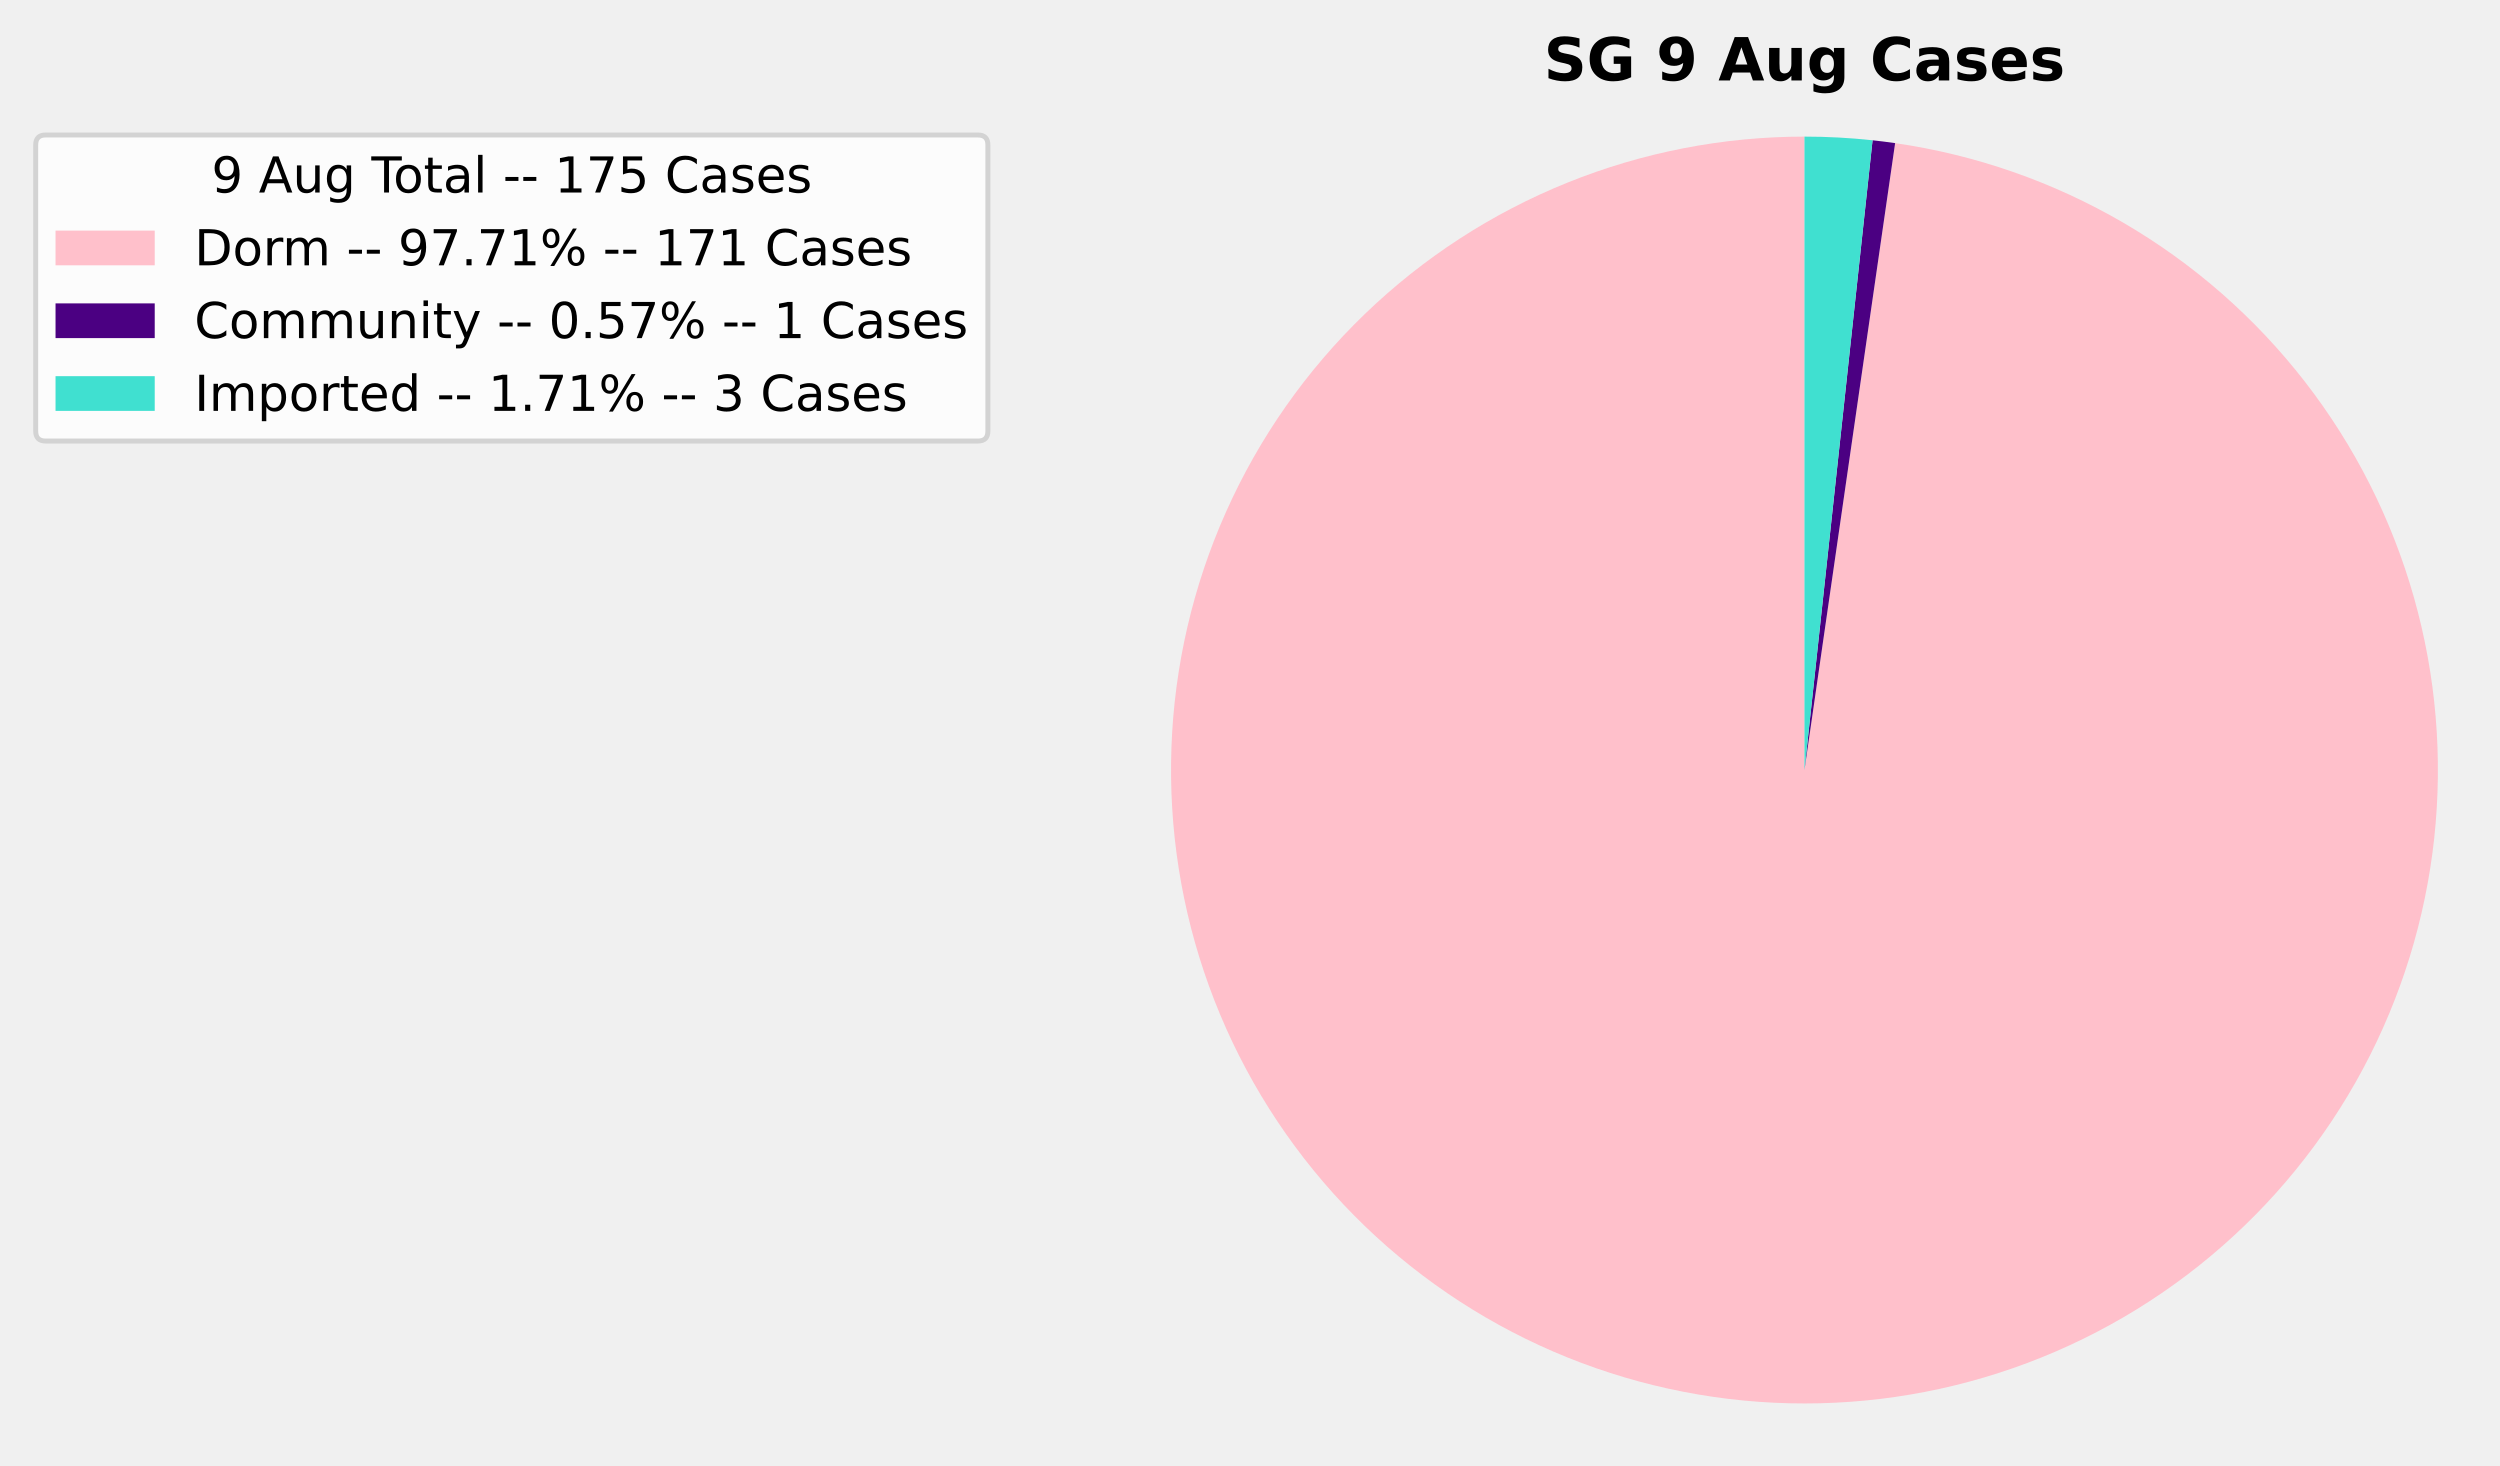
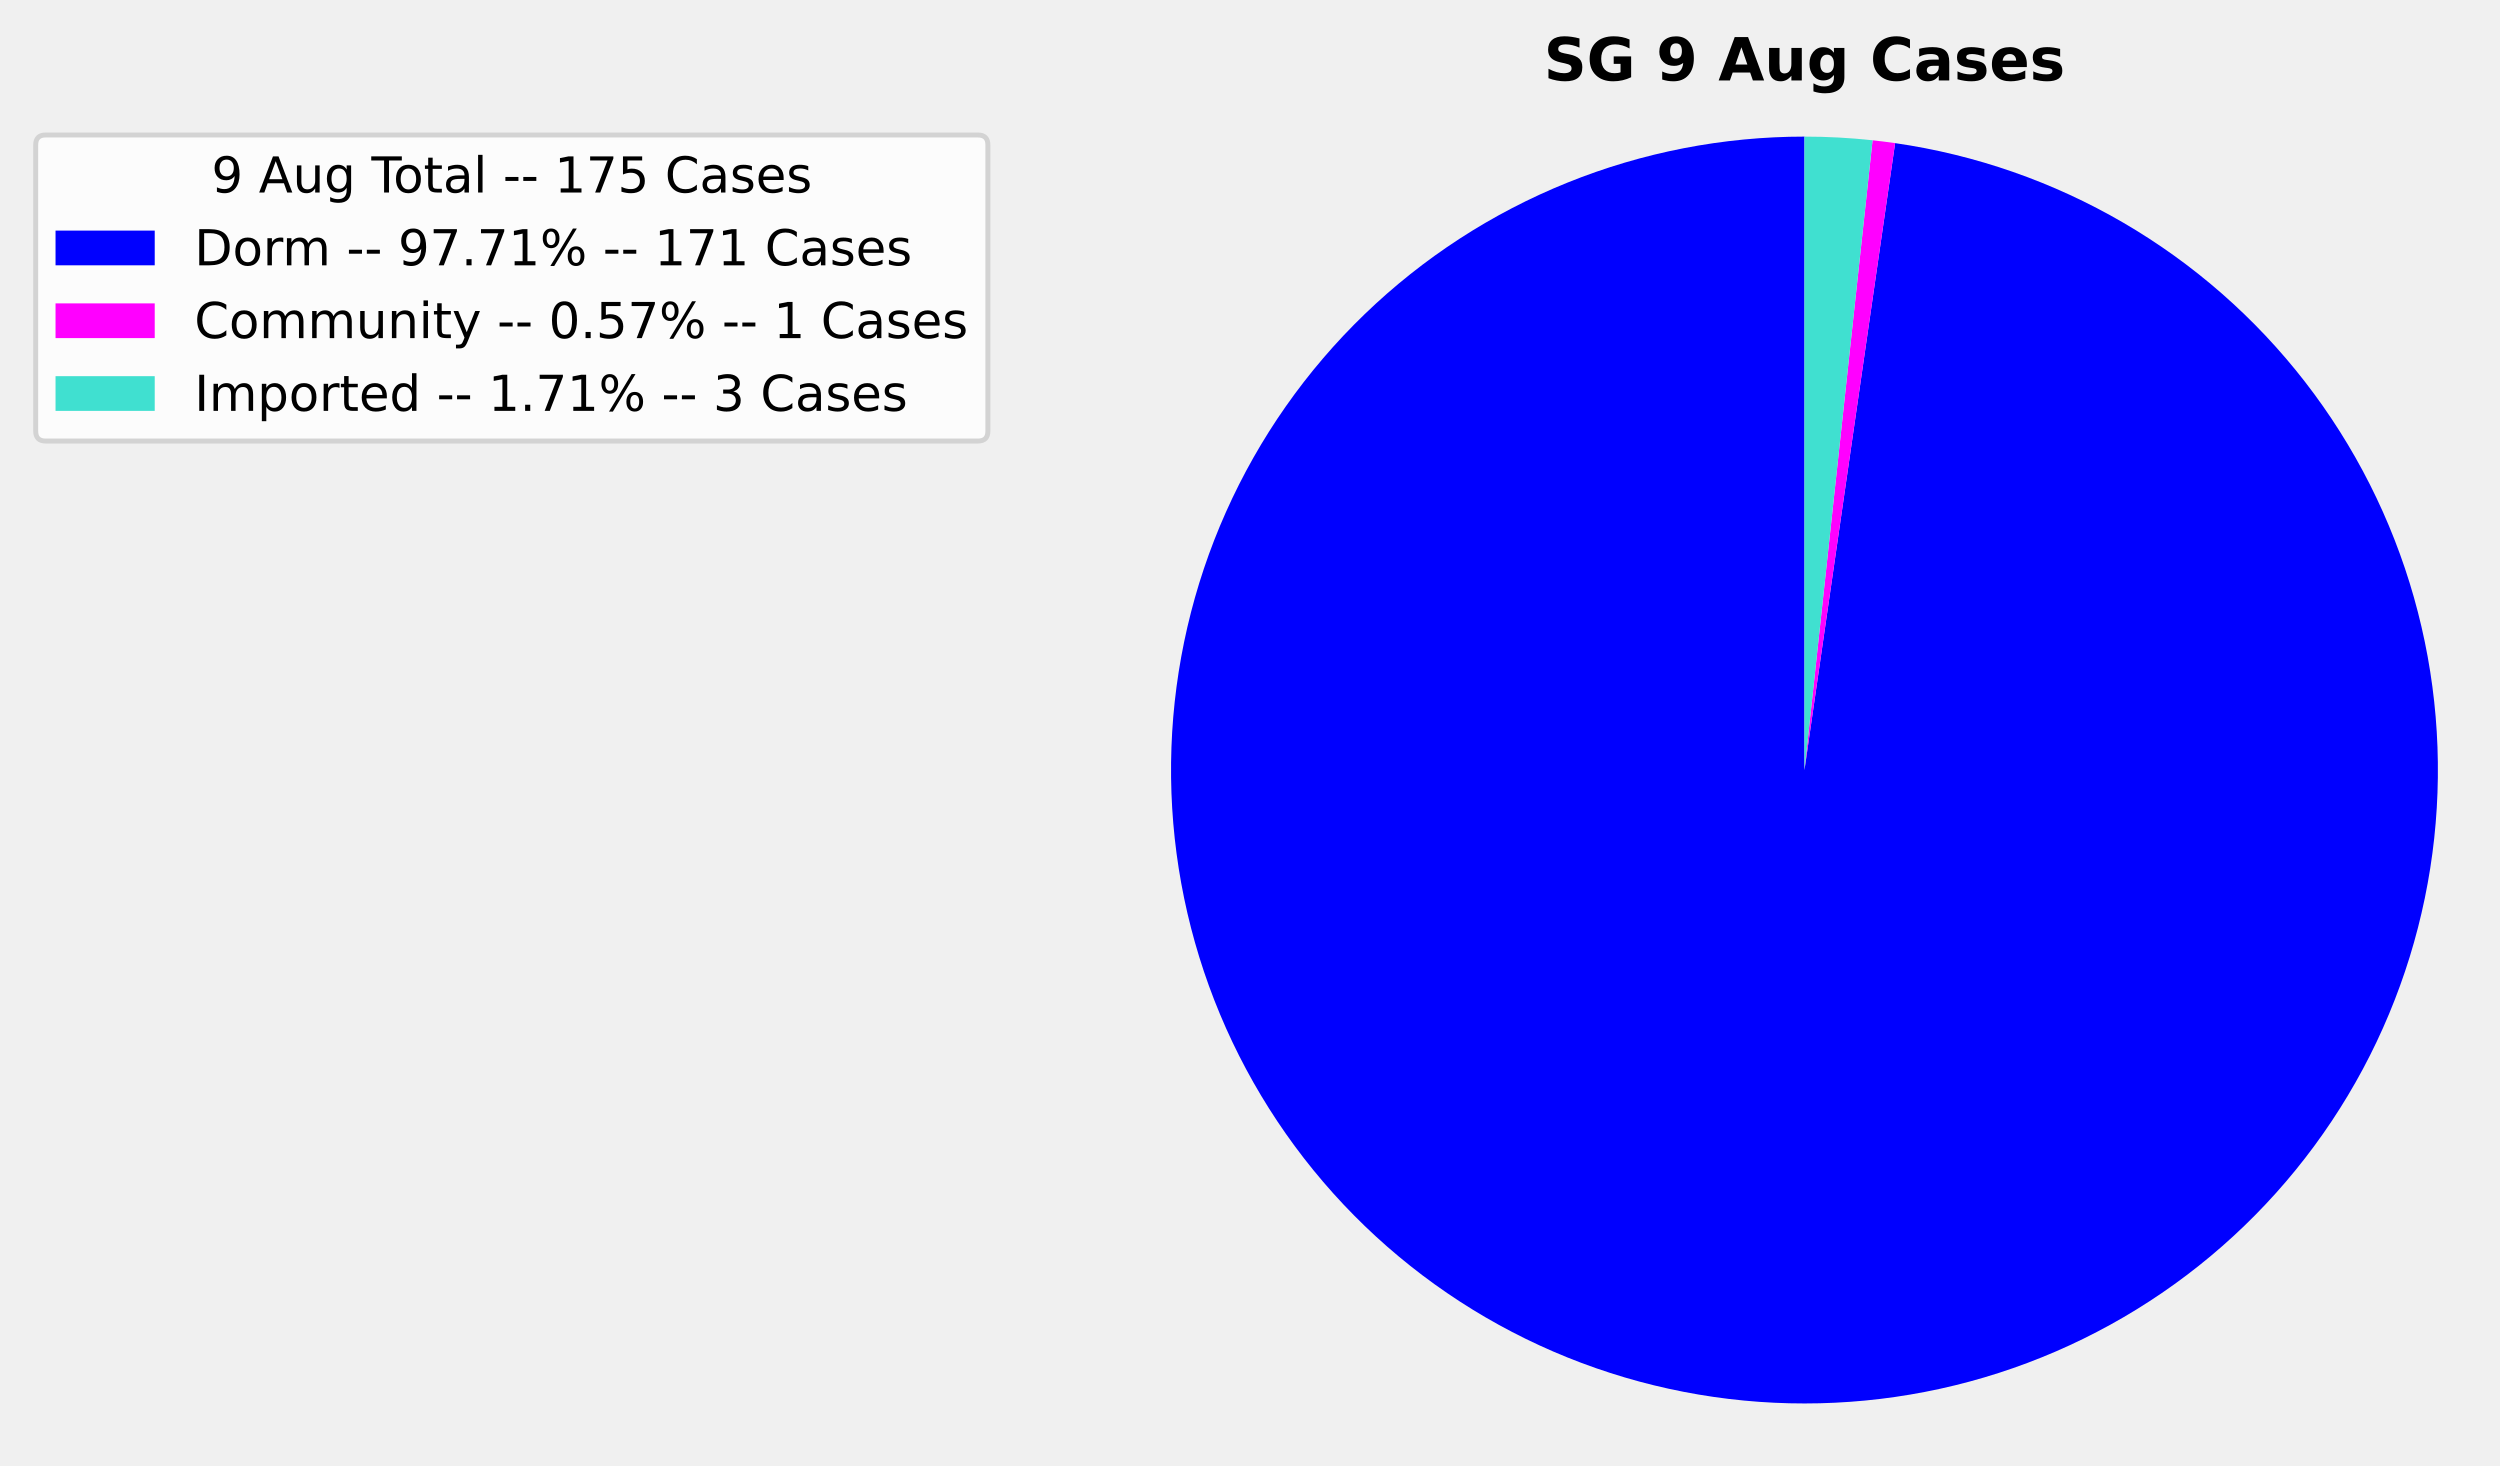
<svg xmlns="http://www.w3.org/2000/svg" xmlns:xlink="http://www.w3.org/1999/xlink" height="295.536pt" version="1.1" viewBox="0 0 504.133 295.536" width="504.133pt">
  <defs>
    <style type="text/css">
*{stroke-linecap:butt;stroke-linejoin:round;}
  </style>
  </defs>
  <g id="figure_1">
    <g id="patch_1">
      <path d="M -0 295.536  L 504.133 295.536  L 504.133 0  L -0 0  z " style="fill:none;" />
    </g>
    <g id="axes_1">
      <g id="patch_2">
-         <path d="M 363.877 27.547  C 347.488 27.547 331.252 30.7 316.056 36.836  C 300.86 42.971 286.985 51.974 275.191 63.352  C 263.397 74.73 253.902 88.273 247.225 103.239  C 240.548 118.205 236.813 134.318 236.225 150.695  C 235.637 167.073 238.206 183.411 243.792 198.818  C 249.378 214.225 257.877 228.414 268.824 240.609  C 279.772 252.804 292.965 262.779 307.681 269.989  C 322.398 277.199 338.366 281.509 354.712 282.685  C 371.058 283.861 387.478 281.88 403.076 276.851  C 418.673 271.821 433.158 263.837 445.738 253.335  C 458.318 242.832 468.761 230.005 476.494 215.557  C 484.227 201.108 489.108 185.305 490.87 169.012  C 492.632 152.719 491.242 136.238 486.776 120.47  C 482.31 104.703 474.85 89.941 464.806 76.991  C 454.762 64.042 442.318 53.146 428.157 44.899  C 413.995 36.652 398.378 31.207 382.158 28.862  L 363.877 155.28  L 363.877 27.547  z " style="fill:#ffc0cb;" />
+         <path d="M 363.877 27.547  C 347.488 27.547 331.252 30.7 316.056 36.836  C 300.86 42.971 286.985 51.974 275.191 63.352  C 263.397 74.73 253.902 88.273 247.225 103.239  C 240.548 118.205 236.813 134.318 236.225 150.695  C 235.637 167.073 238.206 183.411 243.792 198.818  C 249.378 214.225 257.877 228.414 268.824 240.609  C 279.772 252.804 292.965 262.779 307.681 269.989  C 322.398 277.199 338.366 281.509 354.712 282.685  C 371.058 283.861 387.478 281.88 403.076 276.851  C 418.673 271.821 433.158 263.837 445.738 253.335  C 458.318 242.832 468.761 230.005 476.494 215.557  C 484.227 201.108 489.108 185.305 490.87 169.012  C 492.632 152.719 491.242 136.238 486.776 120.47  C 482.31 104.703 474.85 89.941 464.806 76.991  C 454.762 64.042 442.318 53.146 428.157 44.899  C 413.995 36.652 398.378 31.207 382.158 28.862  L 363.877 155.28  L 363.877 27.547  z " style="fill:#0000ff;" />
      </g>
      <g id="patch_3">
-         <path d="M 382.158 28.862  C 381.402 28.752 380.644 28.65 379.886 28.554  C 379.128 28.458 378.368 28.369 377.608 28.287  L 363.877 155.28  L 382.158 28.862  z " style="fill:#4b0082;" />
+         <path d="M 382.158 28.862  C 381.402 28.752 380.644 28.65 379.886 28.554  C 379.128 28.458 378.368 28.369 377.608 28.287  L 363.877 155.28  L 382.158 28.862  z " style="fill:#ff00ff;" />
      </g>
      <g id="patch_4">
        <path d="M 377.608 28.287  C 375.328 28.04 373.042 27.855 370.752 27.732  C 368.463 27.608 366.17 27.547 363.877 27.547  L 363.877 155.28  L 377.608 28.287  z " style="fill:#40e0d0;" />
      </g>
      <g id="matplotlib.axis_1" />
      <g id="matplotlib.axis_2" />
      <g id="text_1">
        <defs>
          <path d="M 59.906 70.609  L 59.906 55.172  Q 53.906 57.859 48.188 59.219  Q 42.484 60.594 37.406 60.594  Q 30.672 60.594 27.438 58.734  Q 24.219 56.891 24.219 52.984  Q 24.219 50.047 26.391 48.406  Q 28.562 46.781 34.281 45.609  L 42.281 44  Q 54.438 41.547 59.562 36.562  Q 64.703 31.594 64.703 22.406  Q 64.703 10.359 57.547 4.469  Q 50.391 -1.422 35.688 -1.422  Q 28.766 -1.422 21.781 -0.094  Q 14.797 1.219 7.812 3.812  L 7.812 19.672  Q 14.797 15.969 21.312 14.078  Q 27.828 12.203 33.891 12.203  Q 40.047 12.203 43.312 14.25  Q 46.578 16.312 46.578 20.125  Q 46.578 23.531 44.359 25.391  Q 42.141 27.25 35.5 28.719  L 28.219 30.328  Q 17.281 32.672 12.219 37.797  Q 7.172 42.922 7.172 51.609  Q 7.172 62.5 14.203 68.359  Q 21.234 74.219 34.422 74.219  Q 40.438 74.219 46.781 73.312  Q 53.125 72.406 59.906 70.609  z " id="DejaVuSans-Bold-83" />
          <path d="M 74.703 5.422  Q 67.672 2 60.109 0.281  Q 52.547 -1.422 44.484 -1.422  Q 26.266 -1.422 15.625 8.766  Q 4.984 18.953 4.984 36.375  Q 4.984 54 15.812 64.109  Q 26.656 74.219 45.516 74.219  Q 52.781 74.219 59.438 72.844  Q 66.109 71.484 72.016 68.797  L 72.016 53.719  Q 65.922 57.172 59.891 58.875  Q 53.859 60.594 47.797 60.594  Q 36.578 60.594 30.5 54.312  Q 24.422 48.047 24.422 36.375  Q 24.422 24.812 30.281 18.5  Q 36.141 12.203 46.922 12.203  Q 49.859 12.203 52.375 12.562  Q 54.891 12.938 56.891 13.719  L 56.891 27.875  L 45.406 27.875  L 45.406 40.484  L 74.703 40.484  z " id="DejaVuSans-Bold-71" />
          <path id="DejaVuSans-Bold-32" />
          <path d="M 10.016 1.609  L 10.016 15.094  Q 14.5 12.984 18.594 11.938  Q 22.703 10.891 26.703 10.891  Q 35.109 10.891 39.797 15.547  Q 44.484 20.219 45.312 29.391  Q 42 26.953 38.234 25.734  Q 34.469 24.516 30.078 24.516  Q 18.891 24.516 12.031 31.031  Q 5.172 37.547 5.172 48.188  Q 5.172 59.969 12.812 67.047  Q 20.453 74.125 33.297 74.125  Q 47.562 74.125 55.375 64.5  Q 63.188 54.891 63.188 37.312  Q 63.188 19.234 54.047 8.906  Q 44.922 -1.422 29 -1.422  Q 23.875 -1.422 19.188 -0.656  Q 14.5 0.094 10.016 1.609  z M 33.203 36.719  Q 38.141 36.719 40.625 39.906  Q 43.109 43.109 43.109 49.516  Q 43.109 55.859 40.625 59.078  Q 38.141 62.312 33.203 62.312  Q 28.266 62.312 25.781 59.078  Q 23.297 55.859 23.297 49.516  Q 23.297 43.109 25.781 39.906  Q 28.266 36.719 33.203 36.719  z " id="DejaVuSans-Bold-57" />
          <path d="M 53.422 13.281  L 24.031 13.281  L 19.391 0  L 0.484 0  L 27.484 72.906  L 49.906 72.906  L 76.906 0  L 58.016 0  z M 28.719 26.812  L 48.688 26.812  L 38.719 55.812  z " id="DejaVuSans-Bold-65" />
          <path d="M 7.812 21.297  L 7.812 54.688  L 25.391 54.688  L 25.391 49.219  Q 25.391 44.781 25.344 38.062  Q 25.297 31.344 25.297 29.109  Q 25.297 22.516 25.641 19.609  Q 25.984 16.703 26.812 15.375  Q 27.875 13.672 29.609 12.734  Q 31.344 11.812 33.594 11.812  Q 39.062 11.812 42.188 16.016  Q 45.312 20.219 45.312 27.688  L 45.312 54.688  L 62.797 54.688  L 62.797 0  L 45.312 0  L 45.312 7.906  Q 41.359 3.125 36.938 0.844  Q 32.516 -1.422 27.203 -1.422  Q 17.719 -1.422 12.766 4.391  Q 7.812 10.203 7.812 21.297  z " id="DejaVuSans-Bold-117" />
          <path d="M 45.609 9.281  Q 42 4.5 37.641 2.25  Q 33.297 0 27.594 0  Q 17.578 0 11.031 7.875  Q 4.5 15.766 4.5 27.984  Q 4.5 40.234 11.031 48.062  Q 17.578 55.906 27.594 55.906  Q 33.297 55.906 37.641 53.656  Q 42 51.422 45.609 46.578  L 45.609 54.688  L 63.188 54.688  L 63.188 5.516  Q 63.188 -7.672 54.859 -14.625  Q 46.531 -21.578 30.719 -21.578  Q 25.594 -21.578 20.797 -20.797  Q 16.016 -20.016 11.188 -18.406  L 11.188 -4.781  Q 15.766 -7.422 20.156 -8.719  Q 24.562 -10.016 29 -10.016  Q 37.594 -10.016 41.594 -6.25  Q 45.609 -2.484 45.609 5.516  z M 34.078 43.312  Q 28.656 43.312 25.625 39.297  Q 22.609 35.297 22.609 27.984  Q 22.609 20.453 25.531 16.578  Q 28.469 12.703 34.078 12.703  Q 39.547 12.703 42.578 16.703  Q 45.609 20.703 45.609 27.984  Q 45.609 35.297 42.578 39.297  Q 39.547 43.312 34.078 43.312  z " id="DejaVuSans-Bold-103" />
          <path d="M 67 4  Q 61.812 1.312 56.203 -0.047  Q 50.594 -1.422 44.484 -1.422  Q 26.266 -1.422 15.625 8.766  Q 4.984 18.953 4.984 36.375  Q 4.984 53.859 15.625 64.031  Q 26.266 74.219 44.484 74.219  Q 50.594 74.219 56.203 72.844  Q 61.812 71.484 67 68.797  L 67 53.719  Q 61.766 57.281 56.688 58.938  Q 51.609 60.594 46 60.594  Q 35.938 60.594 30.172 54.141  Q 24.422 47.703 24.422 36.375  Q 24.422 25.094 30.172 18.641  Q 35.938 12.203 46 12.203  Q 51.609 12.203 56.688 13.859  Q 61.766 15.531 67 19.094  z " id="DejaVuSans-Bold-67" />
          <path d="M 32.906 24.609  Q 27.438 24.609 24.672 22.75  Q 21.922 20.906 21.922 17.281  Q 21.922 13.969 24.141 12.078  Q 26.375 10.203 30.328 10.203  Q 35.25 10.203 38.625 13.734  Q 42 17.281 42 22.609  L 42 24.609  z M 59.625 31.203  L 59.625 0  L 42 0  L 42 8.109  Q 38.484 3.125 34.078 0.844  Q 29.688 -1.422 23.391 -1.422  Q 14.891 -1.422 9.594 3.531  Q 4.297 8.5 4.297 16.406  Q 4.297 26.031 10.906 30.516  Q 17.531 35.016 31.688 35.016  L 42 35.016  L 42 36.375  Q 42 40.531 38.719 42.453  Q 35.453 44.391 28.516 44.391  Q 22.906 44.391 18.062 43.266  Q 13.234 42.141 9.078 39.891  L 9.078 53.219  Q 14.703 54.594 20.359 55.297  Q 26.031 56 31.688 56  Q 46.484 56 53.047 50.172  Q 59.625 44.344 59.625 31.203  z " id="DejaVuSans-Bold-97" />
          <path d="M 51.125 52.984  L 51.125 39.703  Q 45.516 42.047 40.281 43.219  Q 35.062 44.391 30.422 44.391  Q 25.438 44.391 23.016 43.141  Q 20.609 41.891 20.609 39.312  Q 20.609 37.203 22.438 36.078  Q 24.266 34.969 29 34.422  L 32.078 33.984  Q 45.516 32.281 50.141 28.375  Q 54.781 24.469 54.781 16.109  Q 54.781 7.375 48.328 2.969  Q 41.891 -1.422 29.109 -1.422  Q 23.688 -1.422 17.891 -0.562  Q 12.109 0.297 6 2  L 6 15.281  Q 11.234 12.75 16.719 11.469  Q 22.219 10.203 27.875 10.203  Q 33.016 10.203 35.594 11.609  Q 38.188 13.031 38.188 15.828  Q 38.188 18.172 36.406 19.312  Q 34.625 20.453 29.297 21.094  L 26.219 21.484  Q 14.547 22.953 9.859 26.906  Q 5.172 30.859 5.172 38.922  Q 5.172 47.609 11.125 51.797  Q 17.094 56 29.391 56  Q 34.234 56 39.547 55.266  Q 44.875 54.547 51.125 52.984  z " id="DejaVuSans-Bold-115" />
          <path d="M 62.984 27.484  L 62.984 22.516  L 22.125 22.516  Q 22.75 16.359 26.562 13.281  Q 30.375 10.203 37.203 10.203  Q 42.719 10.203 48.5 11.844  Q 54.297 13.484 60.406 16.797  L 60.406 3.328  Q 54.203 0.984 48 -0.219  Q 41.797 -1.422 35.594 -1.422  Q 20.75 -1.422 12.516 6.125  Q 4.297 13.672 4.297 27.297  Q 4.297 40.672 12.375 48.328  Q 20.453 56 34.625 56  Q 47.516 56 55.25 48.234  Q 62.984 40.484 62.984 27.484  z M 45.016 33.297  Q 45.016 38.281 42.109 41.328  Q 39.203 44.391 34.516 44.391  Q 29.438 44.391 26.266 41.531  Q 23.094 38.672 22.312 33.297  z " id="DejaVuSans-Bold-101" />
        </defs>
        <g transform="translate(311.3166 16.22437)scale(0.12 -0.12)">
          <use xlink:href="#DejaVuSans-Bold-83" />
          <use x="72.021" xlink:href="#DejaVuSans-Bold-71" />
          <use x="154.102" xlink:href="#DejaVuSans-Bold-32" />
          <use x="188.916" xlink:href="#DejaVuSans-Bold-57" />
          <use x="258.496" xlink:href="#DejaVuSans-Bold-32" />
          <use x="293.311" xlink:href="#DejaVuSans-Bold-65" />
          <use x="370.703" xlink:href="#DejaVuSans-Bold-117" />
          <use x="441.895" xlink:href="#DejaVuSans-Bold-103" />
          <use x="513.477" xlink:href="#DejaVuSans-Bold-32" />
          <use x="548.291" xlink:href="#DejaVuSans-Bold-67" />
          <use x="621.68" xlink:href="#DejaVuSans-Bold-97" />
          <use x="689.16" xlink:href="#DejaVuSans-Bold-115" />
          <use x="748.682" xlink:href="#DejaVuSans-Bold-101" />
          <use x="816.504" xlink:href="#DejaVuSans-Bold-115" />
        </g>
      </g>
      <g id="legend_1">
        <g id="patch_5">
          <path d="M 9.2 88.937  L 197.209 88.937  Q 199.209 88.937 199.209 86.937  L 199.209 29.224  Q 199.209 27.224 197.209 27.224  L 9.2 27.224  Q 7.2 27.224 7.2 29.224  L 7.2 86.937  Q 7.2 88.937 9.2 88.937  z " style="fill:#ffffff;opacity:0.8;stroke:#cccccc;stroke-linejoin:miter;" />
        </g>
        <g id="text_2">
          <defs>
            <path d="M 10.984 1.516  L 10.984 10.5  Q 14.703 8.734 18.5 7.812  Q 22.312 6.891 25.984 6.891  Q 35.75 6.891 40.891 13.453  Q 46.047 20.016 46.781 33.406  Q 43.953 29.203 39.594 26.953  Q 35.25 24.703 29.984 24.703  Q 19.047 24.703 12.672 31.312  Q 6.297 37.938 6.297 49.422  Q 6.297 60.641 12.938 67.422  Q 19.578 74.219 30.609 74.219  Q 43.266 74.219 49.922 64.516  Q 56.594 54.828 56.594 36.375  Q 56.594 19.141 48.406 8.859  Q 40.234 -1.422 26.422 -1.422  Q 22.703 -1.422 18.891 -0.688  Q 15.094 0.047 10.984 1.516  z M 30.609 32.422  Q 37.25 32.422 41.125 36.953  Q 45.016 41.5 45.016 49.422  Q 45.016 57.281 41.125 61.844  Q 37.25 66.406 30.609 66.406  Q 23.969 66.406 20.094 61.844  Q 16.219 57.281 16.219 49.422  Q 16.219 41.5 20.094 36.953  Q 23.969 32.422 30.609 32.422  z " id="DejaVuSans-57" />
            <path id="DejaVuSans-32" />
            <path d="M 34.188 63.188  L 20.797 26.906  L 47.609 26.906  z M 28.609 72.906  L 39.797 72.906  L 67.578 0  L 57.328 0  L 50.688 18.703  L 17.828 18.703  L 11.188 0  L 0.781 0  z " id="DejaVuSans-65" />
            <path d="M 8.5 21.578  L 8.5 54.688  L 17.484 54.688  L 17.484 21.922  Q 17.484 14.156 20.5 10.266  Q 23.531 6.391 29.594 6.391  Q 36.859 6.391 41.078 11.031  Q 45.312 15.672 45.312 23.688  L 45.312 54.688  L 54.297 54.688  L 54.297 0  L 45.312 0  L 45.312 8.406  Q 42.047 3.422 37.719 1  Q 33.406 -1.422 27.688 -1.422  Q 18.266 -1.422 13.375 4.438  Q 8.5 10.297 8.5 21.578  z M 31.109 56  z " id="DejaVuSans-117" />
            <path d="M 45.406 27.984  Q 45.406 37.75 41.375 43.109  Q 37.359 48.484 30.078 48.484  Q 22.859 48.484 18.828 43.109  Q 14.797 37.75 14.797 27.984  Q 14.797 18.266 18.828 12.891  Q 22.859 7.516 30.078 7.516  Q 37.359 7.516 41.375 12.891  Q 45.406 18.266 45.406 27.984  z M 54.391 6.781  Q 54.391 -7.172 48.188 -13.984  Q 42 -20.797 29.203 -20.797  Q 24.469 -20.797 20.266 -20.094  Q 16.062 -19.391 12.109 -17.922  L 12.109 -9.188  Q 16.062 -11.328 19.922 -12.344  Q 23.781 -13.375 27.781 -13.375  Q 36.625 -13.375 41.016 -8.766  Q 45.406 -4.156 45.406 5.172  L 45.406 9.625  Q 42.625 4.781 38.281 2.391  Q 33.938 0 27.875 0  Q 17.828 0 11.672 7.656  Q 5.516 15.328 5.516 27.984  Q 5.516 40.672 11.672 48.328  Q 17.828 56 27.875 56  Q 33.938 56 38.281 53.609  Q 42.625 51.219 45.406 46.391  L 45.406 54.688  L 54.391 54.688  z " id="DejaVuSans-103" />
            <path d="M -0.297 72.906  L 61.375 72.906  L 61.375 64.594  L 35.5 64.594  L 35.5 0  L 25.594 0  L 25.594 64.594  L -0.297 64.594  z " id="DejaVuSans-84" />
            <path d="M 30.609 48.391  Q 23.391 48.391 19.188 42.75  Q 14.984 37.109 14.984 27.297  Q 14.984 17.484 19.156 11.844  Q 23.344 6.203 30.609 6.203  Q 37.797 6.203 41.984 11.859  Q 46.188 17.531 46.188 27.297  Q 46.188 37.016 41.984 42.703  Q 37.797 48.391 30.609 48.391  z M 30.609 56  Q 42.328 56 49.016 48.375  Q 55.719 40.766 55.719 27.297  Q 55.719 13.875 49.016 6.219  Q 42.328 -1.422 30.609 -1.422  Q 18.844 -1.422 12.172 6.219  Q 5.516 13.875 5.516 27.297  Q 5.516 40.766 12.172 48.375  Q 18.844 56 30.609 56  z " id="DejaVuSans-111" />
            <path d="M 18.312 70.219  L 18.312 54.688  L 36.812 54.688  L 36.812 47.703  L 18.312 47.703  L 18.312 18.016  Q 18.312 11.328 20.141 9.422  Q 21.969 7.516 27.594 7.516  L 36.812 7.516  L 36.812 0  L 27.594 0  Q 17.188 0 13.234 3.875  Q 9.281 7.766 9.281 18.016  L 9.281 47.703  L 2.688 47.703  L 2.688 54.688  L 9.281 54.688  L 9.281 70.219  z " id="DejaVuSans-116" />
            <path d="M 34.281 27.484  Q 23.391 27.484 19.188 25  Q 14.984 22.516 14.984 16.5  Q 14.984 11.719 18.141 8.906  Q 21.297 6.109 26.703 6.109  Q 34.188 6.109 38.703 11.406  Q 43.219 16.703 43.219 25.484  L 43.219 27.484  z M 52.203 31.203  L 52.203 0  L 43.219 0  L 43.219 8.297  Q 40.141 3.328 35.547 0.953  Q 30.953 -1.422 24.312 -1.422  Q 15.922 -1.422 10.953 3.297  Q 6 8.016 6 15.922  Q 6 25.141 12.172 29.828  Q 18.359 34.516 30.609 34.516  L 43.219 34.516  L 43.219 35.406  Q 43.219 41.609 39.141 45  Q 35.062 48.391 27.688 48.391  Q 23 48.391 18.547 47.266  Q 14.109 46.141 10.016 43.891  L 10.016 52.203  Q 14.938 54.109 19.578 55.047  Q 24.219 56 28.609 56  Q 40.484 56 46.344 49.844  Q 52.203 43.703 52.203 31.203  z " id="DejaVuSans-97" />
            <path d="M 9.422 75.984  L 18.406 75.984  L 18.406 0  L 9.422 0  z " id="DejaVuSans-108" />
            <path d="M 4.891 31.391  L 31.203 31.391  L 31.203 23.391  L 4.891 23.391  z " id="DejaVuSans-45" />
            <path d="M 12.406 8.297  L 28.516 8.297  L 28.516 63.922  L 10.984 60.406  L 10.984 69.391  L 28.422 72.906  L 38.281 72.906  L 38.281 8.297  L 54.391 8.297  L 54.391 0  L 12.406 0  z " id="DejaVuSans-49" />
            <path d="M 8.203 72.906  L 55.078 72.906  L 55.078 68.703  L 28.609 0  L 18.312 0  L 43.219 64.594  L 8.203 64.594  z " id="DejaVuSans-55" />
            <path d="M 10.797 72.906  L 49.516 72.906  L 49.516 64.594  L 19.828 64.594  L 19.828 46.734  Q 21.969 47.469 24.109 47.828  Q 26.266 48.188 28.422 48.188  Q 40.625 48.188 47.75 41.5  Q 54.891 34.812 54.891 23.391  Q 54.891 11.625 47.562 5.094  Q 40.234 -1.422 26.906 -1.422  Q 22.312 -1.422 17.547 -0.641  Q 12.797 0.141 7.719 1.703  L 7.719 11.625  Q 12.109 9.234 16.797 8.062  Q 21.484 6.891 26.703 6.891  Q 35.156 6.891 40.078 11.328  Q 45.016 15.766 45.016 23.391  Q 45.016 31 40.078 35.438  Q 35.156 39.891 26.703 39.891  Q 22.75 39.891 18.812 39.016  Q 14.891 38.141 10.797 36.281  z " id="DejaVuSans-53" />
            <path d="M 64.406 67.281  L 64.406 56.891  Q 59.422 61.531 53.781 63.812  Q 48.141 66.109 41.797 66.109  Q 29.297 66.109 22.656 58.469  Q 16.016 50.828 16.016 36.375  Q 16.016 21.969 22.656 14.328  Q 29.297 6.688 41.797 6.688  Q 48.141 6.688 53.781 8.984  Q 59.422 11.281 64.406 15.922  L 64.406 5.609  Q 59.234 2.094 53.438 0.328  Q 47.656 -1.422 41.219 -1.422  Q 24.656 -1.422 15.125 8.703  Q 5.609 18.844 5.609 36.375  Q 5.609 53.953 15.125 64.078  Q 24.656 74.219 41.219 74.219  Q 47.75 74.219 53.531 72.484  Q 59.328 70.75 64.406 67.281  z " id="DejaVuSans-67" />
            <path d="M 44.281 53.078  L 44.281 44.578  Q 40.484 46.531 36.375 47.5  Q 32.281 48.484 27.875 48.484  Q 21.188 48.484 17.844 46.438  Q 14.5 44.391 14.5 40.281  Q 14.5 37.156 16.891 35.375  Q 19.281 33.594 26.516 31.984  L 29.594 31.297  Q 39.156 29.25 43.188 25.516  Q 47.219 21.781 47.219 15.094  Q 47.219 7.469 41.188 3.016  Q 35.156 -1.422 24.609 -1.422  Q 20.219 -1.422 15.453 -0.562  Q 10.688 0.297 5.422 2  L 5.422 11.281  Q 10.406 8.688 15.234 7.391  Q 20.062 6.109 24.812 6.109  Q 31.156 6.109 34.562 8.281  Q 37.984 10.453 37.984 14.406  Q 37.984 18.062 35.516 20.016  Q 33.062 21.969 24.703 23.781  L 21.578 24.516  Q 13.234 26.266 9.516 29.906  Q 5.812 33.547 5.812 39.891  Q 5.812 47.609 11.281 51.797  Q 16.75 56 26.812 56  Q 31.781 56 36.172 55.266  Q 40.578 54.547 44.281 53.078  z " id="DejaVuSans-115" />
            <path d="M 56.203 29.594  L 56.203 25.203  L 14.891 25.203  Q 15.484 15.922 20.484 11.062  Q 25.484 6.203 34.422 6.203  Q 39.594 6.203 44.453 7.469  Q 49.312 8.734 54.109 11.281  L 54.109 2.781  Q 49.266 0.734 44.188 -0.344  Q 39.109 -1.422 33.891 -1.422  Q 20.797 -1.422 13.156 6.188  Q 5.516 13.812 5.516 26.812  Q 5.516 40.234 12.766 48.109  Q 20.016 56 32.328 56  Q 43.359 56 49.781 48.891  Q 56.203 41.797 56.203 29.594  z M 47.219 32.234  Q 47.125 39.594 43.094 43.984  Q 39.062 48.391 32.422 48.391  Q 24.906 48.391 20.391 44.141  Q 15.875 39.891 15.188 32.172  z " id="DejaVuSans-101" />
          </defs>
          <g transform="translate(42.64531 38.82281)scale(0.1 -0.1)">
            <use xlink:href="#DejaVuSans-57" />
            <use x="63.623" xlink:href="#DejaVuSans-32" />
            <use x="95.41" xlink:href="#DejaVuSans-65" />
            <use x="163.818" xlink:href="#DejaVuSans-117" />
            <use x="227.197" xlink:href="#DejaVuSans-103" />
            <use x="290.674" xlink:href="#DejaVuSans-32" />
            <use x="322.461" xlink:href="#DejaVuSans-84" />
            <use x="366.545" xlink:href="#DejaVuSans-111" />
            <use x="427.727" xlink:href="#DejaVuSans-116" />
            <use x="466.936" xlink:href="#DejaVuSans-97" />
            <use x="528.215" xlink:href="#DejaVuSans-108" />
            <use x="555.998" xlink:href="#DejaVuSans-32" />
            <use x="587.785" xlink:href="#DejaVuSans-45" />
            <use x="623.869" xlink:href="#DejaVuSans-45" />
            <use x="659.953" xlink:href="#DejaVuSans-32" />
            <use x="691.74" xlink:href="#DejaVuSans-49" />
            <use x="755.363" xlink:href="#DejaVuSans-55" />
            <use x="818.986" xlink:href="#DejaVuSans-53" />
            <use x="882.609" xlink:href="#DejaVuSans-32" />
            <use x="914.396" xlink:href="#DejaVuSans-67" />
            <use x="984.221" xlink:href="#DejaVuSans-97" />
            <use x="1045.5" xlink:href="#DejaVuSans-115" />
            <use x="1097.6" xlink:href="#DejaVuSans-101" />
            <use x="1159.123" xlink:href="#DejaVuSans-115" />
          </g>
        </g>
        <g id="patch_6">
-           <path d="M 11.2 53.501  L 31.2 53.501  L 31.2 46.501  L 11.2 46.501  z " style="fill:#ffc0cb;" />
+           <path d="M 11.2 53.501  L 31.2 53.501  L 31.2 46.501  L 11.2 46.501  z " style="fill:#0000ff;" />
        </g>
        <g id="text_3">
          <defs>
            <path d="M 19.672 64.797  L 19.672 8.109  L 31.594 8.109  Q 46.688 8.109 53.688 14.938  Q 60.688 21.781 60.688 36.531  Q 60.688 51.172 53.688 57.984  Q 46.688 64.797 31.594 64.797  z M 9.812 72.906  L 30.078 72.906  Q 51.266 72.906 61.172 64.094  Q 71.094 55.281 71.094 36.531  Q 71.094 17.672 61.125 8.828  Q 51.172 0 30.078 0  L 9.812 0  z " id="DejaVuSans-68" />
            <path d="M 41.109 46.297  Q 39.594 47.172 37.812 47.578  Q 36.031 48 33.891 48  Q 26.266 48 22.188 43.047  Q 18.109 38.094 18.109 28.812  L 18.109 0  L 9.078 0  L 9.078 54.688  L 18.109 54.688  L 18.109 46.188  Q 20.953 51.172 25.484 53.578  Q 30.031 56 36.531 56  Q 37.453 56 38.578 55.875  Q 39.703 55.766 41.062 55.516  z " id="DejaVuSans-114" />
            <path d="M 52 44.188  Q 55.375 50.25 60.062 53.125  Q 64.75 56 71.094 56  Q 79.641 56 84.281 50.016  Q 88.922 44.047 88.922 33.016  L 88.922 0  L 79.891 0  L 79.891 32.719  Q 79.891 40.578 77.094 44.375  Q 74.312 48.188 68.609 48.188  Q 61.625 48.188 57.562 43.547  Q 53.516 38.922 53.516 30.906  L 53.516 0  L 44.484 0  L 44.484 32.719  Q 44.484 40.625 41.703 44.406  Q 38.922 48.188 33.109 48.188  Q 26.219 48.188 22.156 43.531  Q 18.109 38.875 18.109 30.906  L 18.109 0  L 9.078 0  L 9.078 54.688  L 18.109 54.688  L 18.109 46.188  Q 21.188 51.219 25.484 53.609  Q 29.781 56 35.688 56  Q 41.656 56 45.828 52.969  Q 50 49.953 52 44.188  z " id="DejaVuSans-109" />
            <path d="M 10.688 12.406  L 21 12.406  L 21 0  L 10.688 0  z " id="DejaVuSans-46" />
            <path d="M 72.703 32.078  Q 68.453 32.078 66.031 28.469  Q 63.625 24.859 63.625 18.406  Q 63.625 12.062 66.031 8.422  Q 68.453 4.781 72.703 4.781  Q 76.859 4.781 79.266 8.422  Q 81.688 12.062 81.688 18.406  Q 81.688 24.812 79.266 28.438  Q 76.859 32.078 72.703 32.078  z M 72.703 38.281  Q 80.422 38.281 84.953 32.906  Q 89.5 27.547 89.5 18.406  Q 89.5 9.281 84.938 3.922  Q 80.375 -1.422 72.703 -1.422  Q 64.891 -1.422 60.344 3.922  Q 55.812 9.281 55.812 18.406  Q 55.812 27.594 60.375 32.938  Q 64.938 38.281 72.703 38.281  z M 22.312 68.016  Q 18.109 68.016 15.688 64.375  Q 13.281 60.75 13.281 54.391  Q 13.281 47.953 15.672 44.328  Q 18.062 40.719 22.312 40.719  Q 26.562 40.719 28.969 44.328  Q 31.391 47.953 31.391 54.391  Q 31.391 60.688 28.953 64.344  Q 26.516 68.016 22.312 68.016  z M 66.406 74.219  L 74.219 74.219  L 28.609 -1.422  L 20.797 -1.422  z M 22.312 74.219  Q 30.031 74.219 34.609 68.875  Q 39.203 63.531 39.203 54.391  Q 39.203 45.172 34.641 39.844  Q 30.078 34.516 22.312 34.516  Q 14.547 34.516 10.031 39.859  Q 5.516 45.219 5.516 54.391  Q 5.516 63.484 10.047 68.844  Q 14.594 74.219 22.312 74.219  z " id="DejaVuSans-37" />
          </defs>
          <g transform="translate(39.2 53.50094)scale(0.1 -0.1)">
            <use xlink:href="#DejaVuSans-68" />
            <use x="77.002" xlink:href="#DejaVuSans-111" />
            <use x="138.184" xlink:href="#DejaVuSans-114" />
            <use x="177.547" xlink:href="#DejaVuSans-109" />
            <use x="274.959" xlink:href="#DejaVuSans-32" />
            <use x="306.746" xlink:href="#DejaVuSans-45" />
            <use x="342.83" xlink:href="#DejaVuSans-45" />
            <use x="378.914" xlink:href="#DejaVuSans-32" />
            <use x="410.701" xlink:href="#DejaVuSans-57" />
            <use x="474.324" xlink:href="#DejaVuSans-55" />
            <use x="537.947" xlink:href="#DejaVuSans-46" />
            <use x="569.734" xlink:href="#DejaVuSans-55" />
            <use x="633.357" xlink:href="#DejaVuSans-49" />
            <use x="696.98" xlink:href="#DejaVuSans-37" />
            <use x="792" xlink:href="#DejaVuSans-32" />
            <use x="823.787" xlink:href="#DejaVuSans-45" />
            <use x="859.871" xlink:href="#DejaVuSans-45" />
            <use x="895.955" xlink:href="#DejaVuSans-32" />
            <use x="927.742" xlink:href="#DejaVuSans-49" />
            <use x="991.365" xlink:href="#DejaVuSans-55" />
            <use x="1054.988" xlink:href="#DejaVuSans-49" />
            <use x="1118.611" xlink:href="#DejaVuSans-32" />
            <use x="1150.398" xlink:href="#DejaVuSans-67" />
            <use x="1220.223" xlink:href="#DejaVuSans-97" />
            <use x="1281.502" xlink:href="#DejaVuSans-115" />
            <use x="1333.602" xlink:href="#DejaVuSans-101" />
            <use x="1395.125" xlink:href="#DejaVuSans-115" />
          </g>
        </g>
        <g id="patch_7">
-           <path d="M 11.2 68.179  L 31.2 68.179  L 31.2 61.179  L 11.2 61.179  z " style="fill:#4b0082;" />
+           <path d="M 11.2 68.179  L 31.2 68.179  L 31.2 61.179  L 11.2 61.179  z " style="fill:#ff00ff;" />
        </g>
        <g id="text_4">
          <defs>
            <path d="M 54.891 33.016  L 54.891 0  L 45.906 0  L 45.906 32.719  Q 45.906 40.484 42.875 44.328  Q 39.844 48.188 33.797 48.188  Q 26.516 48.188 22.312 43.547  Q 18.109 38.922 18.109 30.906  L 18.109 0  L 9.078 0  L 9.078 54.688  L 18.109 54.688  L 18.109 46.188  Q 21.344 51.125 25.703 53.562  Q 30.078 56 35.797 56  Q 45.219 56 50.047 50.172  Q 54.891 44.344 54.891 33.016  z " id="DejaVuSans-110" />
            <path d="M 9.422 54.688  L 18.406 54.688  L 18.406 0  L 9.422 0  z M 9.422 75.984  L 18.406 75.984  L 18.406 64.594  L 9.422 64.594  z " id="DejaVuSans-105" />
            <path d="M 32.172 -5.078  Q 28.375 -14.844 24.75 -17.812  Q 21.141 -20.797 15.094 -20.797  L 7.906 -20.797  L 7.906 -13.281  L 13.188 -13.281  Q 16.891 -13.281 18.938 -11.516  Q 21 -9.766 23.484 -3.219  L 25.094 0.875  L 2.984 54.688  L 12.5 54.688  L 29.594 11.922  L 46.688 54.688  L 56.203 54.688  z " id="DejaVuSans-121" />
            <path d="M 31.781 66.406  Q 24.172 66.406 20.328 58.906  Q 16.5 51.422 16.5 36.375  Q 16.5 21.391 20.328 13.891  Q 24.172 6.391 31.781 6.391  Q 39.453 6.391 43.281 13.891  Q 47.125 21.391 47.125 36.375  Q 47.125 51.422 43.281 58.906  Q 39.453 66.406 31.781 66.406  z M 31.781 74.219  Q 44.047 74.219 50.516 64.516  Q 56.984 54.828 56.984 36.375  Q 56.984 17.969 50.516 8.266  Q 44.047 -1.422 31.781 -1.422  Q 19.531 -1.422 13.062 8.266  Q 6.594 17.969 6.594 36.375  Q 6.594 54.828 13.062 64.516  Q 19.531 74.219 31.781 74.219  z " id="DejaVuSans-48" />
          </defs>
          <g transform="translate(39.2 68.17906)scale(0.1 -0.1)">
            <use xlink:href="#DejaVuSans-67" />
            <use x="69.824" xlink:href="#DejaVuSans-111" />
            <use x="131.006" xlink:href="#DejaVuSans-109" />
            <use x="228.418" xlink:href="#DejaVuSans-109" />
            <use x="325.83" xlink:href="#DejaVuSans-117" />
            <use x="389.209" xlink:href="#DejaVuSans-110" />
            <use x="452.588" xlink:href="#DejaVuSans-105" />
            <use x="480.371" xlink:href="#DejaVuSans-116" />
            <use x="519.58" xlink:href="#DejaVuSans-121" />
            <use x="578.76" xlink:href="#DejaVuSans-32" />
            <use x="610.547" xlink:href="#DejaVuSans-45" />
            <use x="646.631" xlink:href="#DejaVuSans-45" />
            <use x="682.715" xlink:href="#DejaVuSans-32" />
            <use x="714.502" xlink:href="#DejaVuSans-48" />
            <use x="778.125" xlink:href="#DejaVuSans-46" />
            <use x="809.912" xlink:href="#DejaVuSans-53" />
            <use x="873.535" xlink:href="#DejaVuSans-55" />
            <use x="937.158" xlink:href="#DejaVuSans-37" />
            <use x="1032.178" xlink:href="#DejaVuSans-32" />
            <use x="1063.965" xlink:href="#DejaVuSans-45" />
            <use x="1100.049" xlink:href="#DejaVuSans-45" />
            <use x="1136.133" xlink:href="#DejaVuSans-32" />
            <use x="1167.92" xlink:href="#DejaVuSans-49" />
            <use x="1231.543" xlink:href="#DejaVuSans-32" />
            <use x="1263.33" xlink:href="#DejaVuSans-67" />
            <use x="1333.154" xlink:href="#DejaVuSans-97" />
            <use x="1394.434" xlink:href="#DejaVuSans-115" />
            <use x="1446.533" xlink:href="#DejaVuSans-101" />
            <use x="1508.057" xlink:href="#DejaVuSans-115" />
          </g>
        </g>
        <g id="patch_8">
          <path d="M 11.2 82.857  L 31.2 82.857  L 31.2 75.857  L 11.2 75.857  z " style="fill:#40e0d0;" />
        </g>
        <g id="text_5">
          <defs>
            <path d="M 9.812 72.906  L 19.672 72.906  L 19.672 0  L 9.812 0  z " id="DejaVuSans-73" />
            <path d="M 18.109 8.203  L 18.109 -20.797  L 9.078 -20.797  L 9.078 54.688  L 18.109 54.688  L 18.109 46.391  Q 20.953 51.266 25.266 53.625  Q 29.594 56 35.594 56  Q 45.562 56 51.781 48.094  Q 58.016 40.188 58.016 27.297  Q 58.016 14.406 51.781 6.484  Q 45.562 -1.422 35.594 -1.422  Q 29.594 -1.422 25.266 0.953  Q 20.953 3.328 18.109 8.203  z M 48.688 27.297  Q 48.688 37.203 44.609 42.844  Q 40.531 48.484 33.406 48.484  Q 26.266 48.484 22.188 42.844  Q 18.109 37.203 18.109 27.297  Q 18.109 17.391 22.188 11.75  Q 26.266 6.109 33.406 6.109  Q 40.531 6.109 44.609 11.75  Q 48.688 17.391 48.688 27.297  z " id="DejaVuSans-112" />
            <path d="M 45.406 46.391  L 45.406 75.984  L 54.391 75.984  L 54.391 0  L 45.406 0  L 45.406 8.203  Q 42.578 3.328 38.25 0.953  Q 33.938 -1.422 27.875 -1.422  Q 17.969 -1.422 11.734 6.484  Q 5.516 14.406 5.516 27.297  Q 5.516 40.188 11.734 48.094  Q 17.969 56 27.875 56  Q 33.938 56 38.25 53.625  Q 42.578 51.266 45.406 46.391  z M 14.797 27.297  Q 14.797 17.391 18.875 11.75  Q 22.953 6.109 30.078 6.109  Q 37.203 6.109 41.297 11.75  Q 45.406 17.391 45.406 27.297  Q 45.406 37.203 41.297 42.844  Q 37.203 48.484 30.078 48.484  Q 22.953 48.484 18.875 42.844  Q 14.797 37.203 14.797 27.297  z " id="DejaVuSans-100" />
            <path d="M 40.578 39.312  Q 47.656 37.797 51.625 33  Q 55.609 28.219 55.609 21.188  Q 55.609 10.406 48.188 4.484  Q 40.766 -1.422 27.094 -1.422  Q 22.516 -1.422 17.656 -0.516  Q 12.797 0.391 7.625 2.203  L 7.625 11.719  Q 11.719 9.328 16.594 8.109  Q 21.484 6.891 26.812 6.891  Q 36.078 6.891 40.938 10.547  Q 45.797 14.203 45.797 21.188  Q 45.797 27.641 41.281 31.266  Q 36.766 34.906 28.719 34.906  L 20.219 34.906  L 20.219 43.016  L 29.109 43.016  Q 36.375 43.016 40.234 45.922  Q 44.094 48.828 44.094 54.297  Q 44.094 59.906 40.109 62.906  Q 36.141 65.922 28.719 65.922  Q 24.656 65.922 20.016 65.031  Q 15.375 64.156 9.812 62.312  L 9.812 71.094  Q 15.438 72.656 20.344 73.438  Q 25.25 74.219 29.594 74.219  Q 40.828 74.219 47.359 69.109  Q 53.906 64.016 53.906 55.328  Q 53.906 49.266 50.438 45.094  Q 46.969 40.922 40.578 39.312  z " id="DejaVuSans-51" />
          </defs>
          <g transform="translate(39.2 82.85719)scale(0.1 -0.1)">
            <use xlink:href="#DejaVuSans-73" />
            <use x="29.492" xlink:href="#DejaVuSans-109" />
            <use x="126.904" xlink:href="#DejaVuSans-112" />
            <use x="190.381" xlink:href="#DejaVuSans-111" />
            <use x="251.562" xlink:href="#DejaVuSans-114" />
            <use x="292.676" xlink:href="#DejaVuSans-116" />
            <use x="331.885" xlink:href="#DejaVuSans-101" />
            <use x="393.408" xlink:href="#DejaVuSans-100" />
            <use x="456.885" xlink:href="#DejaVuSans-32" />
            <use x="488.672" xlink:href="#DejaVuSans-45" />
            <use x="524.756" xlink:href="#DejaVuSans-45" />
            <use x="560.84" xlink:href="#DejaVuSans-32" />
            <use x="592.627" xlink:href="#DejaVuSans-49" />
            <use x="656.25" xlink:href="#DejaVuSans-46" />
            <use x="688.037" xlink:href="#DejaVuSans-55" />
            <use x="751.66" xlink:href="#DejaVuSans-49" />
            <use x="815.283" xlink:href="#DejaVuSans-37" />
            <use x="910.303" xlink:href="#DejaVuSans-32" />
            <use x="942.09" xlink:href="#DejaVuSans-45" />
            <use x="978.174" xlink:href="#DejaVuSans-45" />
            <use x="1014.258" xlink:href="#DejaVuSans-32" />
            <use x="1046.045" xlink:href="#DejaVuSans-51" />
            <use x="1109.668" xlink:href="#DejaVuSans-32" />
            <use x="1141.455" xlink:href="#DejaVuSans-67" />
            <use x="1211.279" xlink:href="#DejaVuSans-97" />
            <use x="1272.559" xlink:href="#DejaVuSans-115" />
            <use x="1324.658" xlink:href="#DejaVuSans-101" />
            <use x="1386.182" xlink:href="#DejaVuSans-115" />
          </g>
        </g>
      </g>
    </g>
  </g>
</svg>
